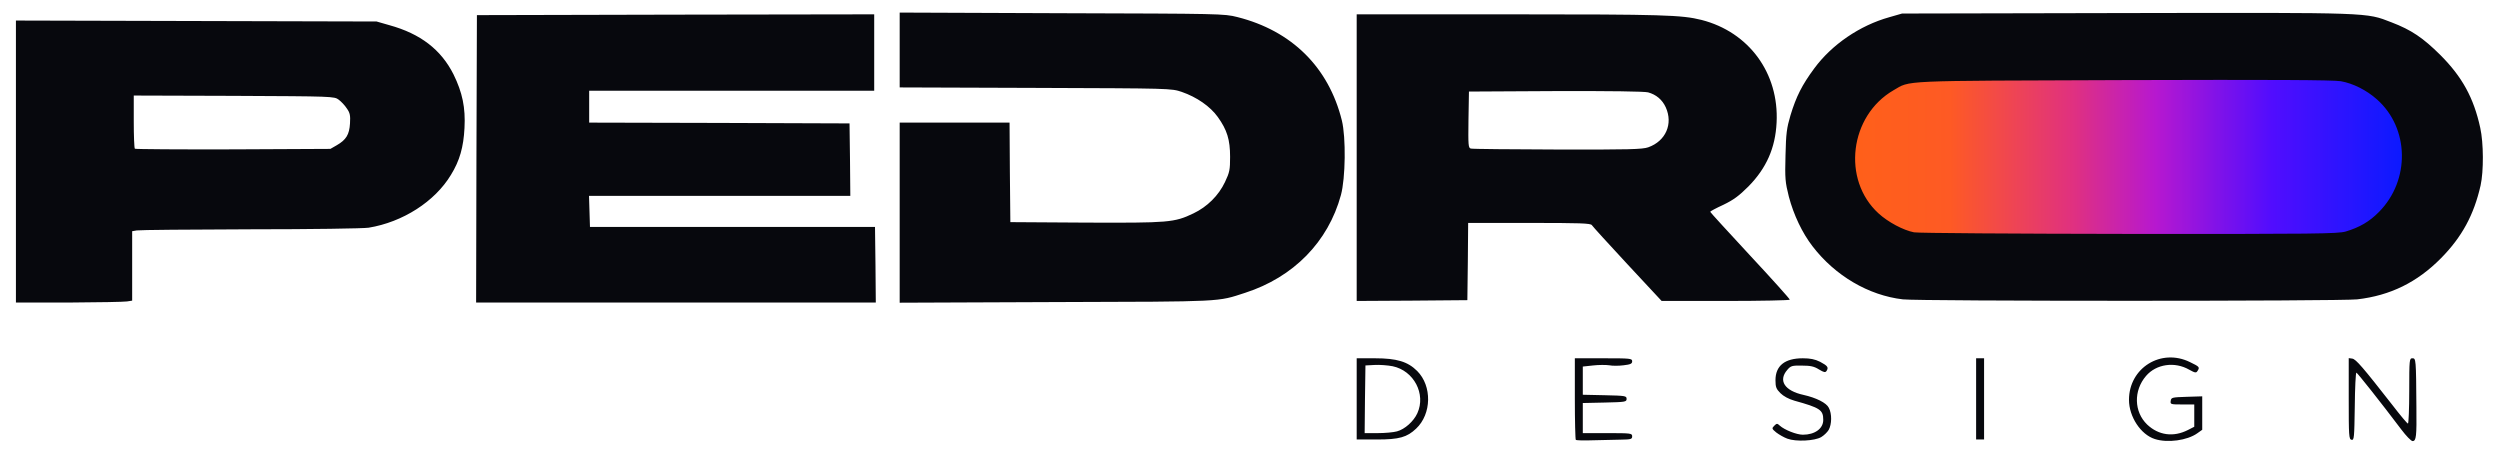
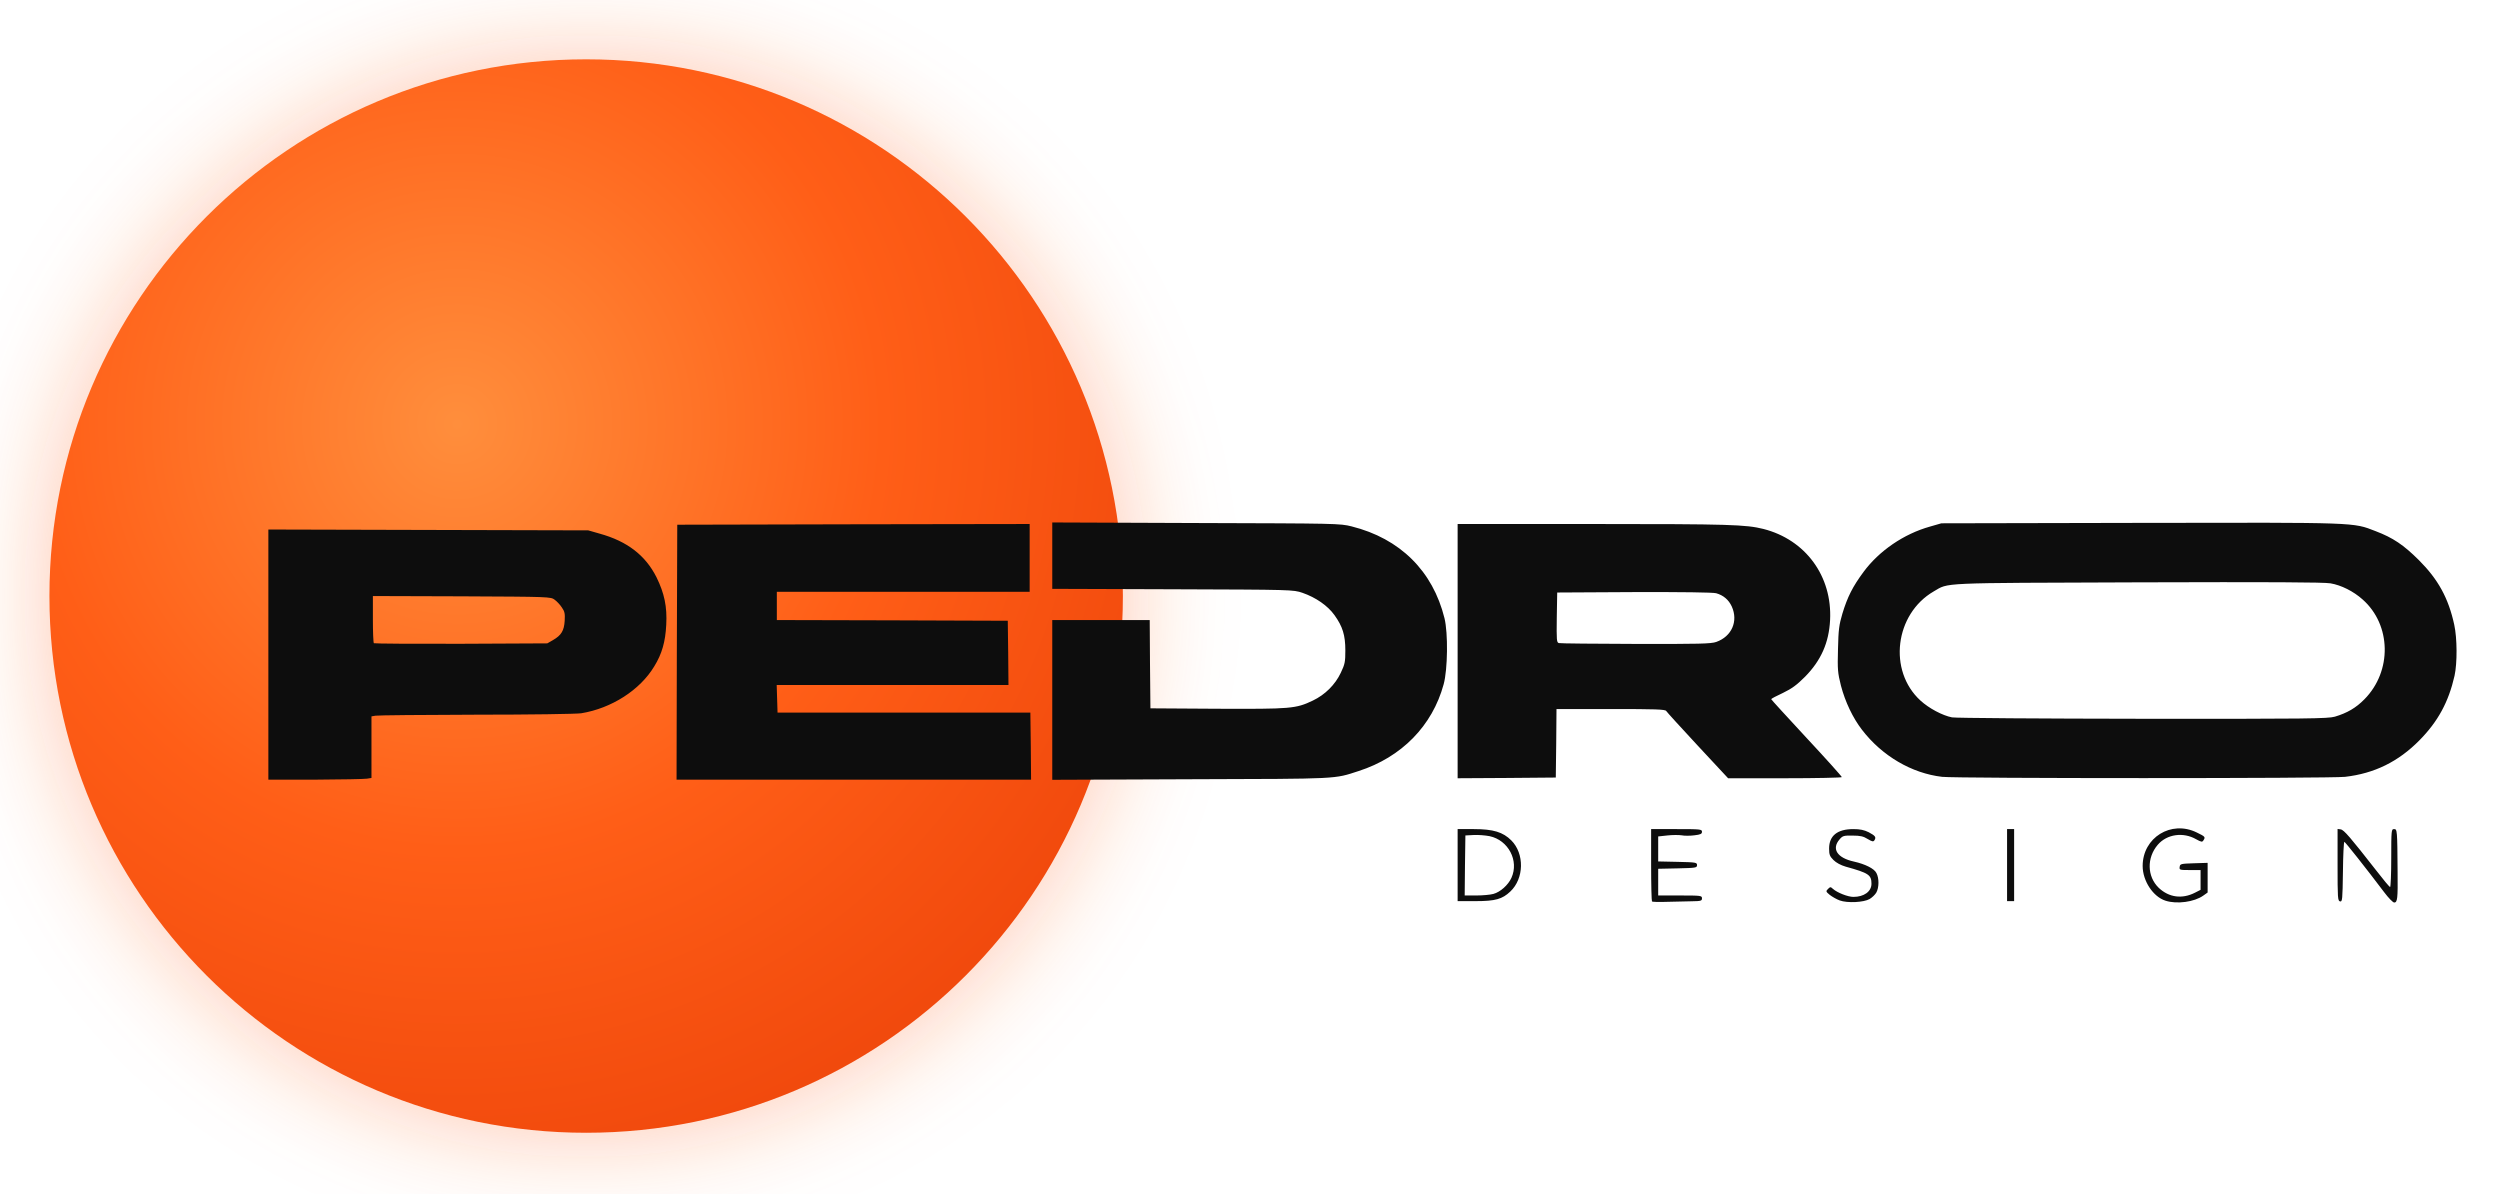
- <svg xmlns="http://www.w3.org/2000/svg" viewBox="0 0 1570 285">
+ <svg xmlns="http://www.w3.org/2000/svg" viewBox="-180 -362 1770 845">
  <defs>
-     <linearGradient id="pg" x1="0" y1="0" x2="1" y2="0">
-       <stop offset="0" stop-color="#FF6019" />
-       <stop offset=".18" stop-color="#FE5A24" />
-       <stop offset=".4" stop-color="#E0317F" />
-       <stop offset=".55" stop-color="#B718CF" />
-       <stop offset=".76" stop-color="#510DFE" />
-       <stop offset="1" stop-color="#0A1AFF" />
-     </linearGradient>
+     <radialGradient id="og" cx=".38" cy=".34" r=".72">
+       <stop offset="0" stop-color="#FF8E3C" />
+       <stop offset=".55" stop-color="#FF5E17" />
+       <stop offset="1" stop-color="#F0480C" />
+     </radialGradient>
+     <filter id="gl" x="-50%" y="-50%" width="200%" height="200%">
+       <feGaussianBlur stdDeviation="38" />
+     </filter>
  </defs>
-   <rect x="1161" y="46" width="350" height="104" rx="52" fill="url(#pg)" />
-   <path fill="#07080D" fill-rule="evenodd" d="M10.0,101.5L10.0,12.9L123.2,13.2L236.5,13.5L244.5,15.8C264.1,21.2 277.0,31.2 284.8,46.7C290.4,58.1 292.4,67.6 291.7,80.4C291.1,92.3 288.7,100.9 283.2,109.8C273.1,126.6 252.9,139.5 231.5,143.0C228.2,143.5 195.5,144.0 157.2,144.0C119.5,144.1 87.5,144.4 85.9,144.7L83.0,145.2L83.0,167.0L83.0,188.8L79.8,189.3C78.0,189.6 61.5,189.9 43.2,190.0L10.0,190.0L10.0,101.5ZM299.2,99.8L299.5,9.5L424.2,9.2L549.0,9.0L549.0,33.0L549.0,57.0L459.5,57.0L370.0,57.0L370.0,67.0L370.0,77.0L451.8,77.2L533.5,77.5L533.8,100.2L534.0,123.0L452.0,123.0L369.9,123.0L370.2,132.8L370.5,142.5L460.0,142.5L549.5,142.5L549.8,166.2L550.0,190.0L424.5,190.0L299.0,190.0L299.2,99.8ZM565.0,133.5L565.0,77.0L599.5,77.0L634.0,77.0L634.2,108.2L634.5,139.5L681.8,139.8C734.0,140.0 737.4,139.8 749.5,134.0C758.1,129.9 765.3,122.8 769.3,114.3C772.2,108.2 772.5,106.6 772.5,98.5C772.5,87.7 770.6,81.6 764.8,73.5C760.0,66.8 751.6,61.0 742.1,57.7C735.5,55.5 735.4,55.5 650.2,55.2L565.0,54.9L565.0,31.4L565.0,7.9L666.8,8.3C766.5,8.6 768.7,8.6 777.0,10.7C811.2,19.3 834.4,42.2 842.7,75.7C845.3,86.3 845.0,111.9 842.1,122.5C834.1,151.9 812.3,174.1 781.9,183.9C764.3,189.6 769.6,189.4 663.2,189.7L565.0,190.1L565.0,133.5ZM852.0,99.0L852.0,9.0L948.8,9.0C1044.6,9.0 1056.1,9.4 1068.5,12.5C1098.3,20.1 1117.3,45.9 1115.7,77.0C1114.9,93.0 1109.3,105.6 1098.0,117.1C1092.1,123.0 1088.7,125.5 1082.3,128.6C1077.7,130.7 1074.0,132.7 1074.0,133.0C1074.0,133.3 1085.3,145.6 1099.0,160.4C1112.8,175.2 1124.0,187.7 1124.0,188.2C1124.0,188.6 1105.9,189.0 1083.7,189.0L1043.5,189.0L1022.0,165.9C1010.2,153.2 1000.1,142.1 999.7,141.4C999.0,140.2 992.1,140.0 960.5,140.0L922.0,140.0L921.8,164.2L921.5,188.5L886.8,188.8L852.0,189.0L852.0,99.0ZM1195.0,188.0C1173.5,185.5 1152.5,173.2 1138.3,154.7C1131.8,146.3 1126.4,134.9 1123.4,123.5C1121.1,114.3 1120.9,112.2 1121.3,97.5C1121.6,83.7 1122.1,80.3 1124.4,72.5C1128.0,60.6 1131.7,53.3 1139.4,42.9C1150.4,28.0 1167.9,16.0 1186.5,10.8L1194.5,8.5L1335.4,8.2C1490.4,7.9 1485.7,7.8 1501.8,14.0C1514.4,18.8 1521.7,23.8 1532.5,34.5C1546.2,48.2 1553.5,61.4 1557.6,80.3C1559.7,89.8 1559.8,107.5 1557.8,116.5C1553.6,135.0 1546.1,148.8 1533.0,162.1C1518.0,177.3 1501.1,185.6 1480.3,188.0C1470.0,189.2 1205.1,189.2 1195.0,188.0ZM1473.1,145.4C1481.8,142.8 1488.0,139.2 1494.0,133.1C1513.7,113.2 1513.1,80.4 1492.7,62.4C1486.2,56.6 1477.6,52.3 1470.0,51.0C1465.3,50.2 1427.4,50.0 1333.5,50.3C1190.7,50.8 1200.1,50.4 1189.1,56.7C1161.5,72.7 1156.6,112.9 1179.7,134.0C1185.7,139.5 1195.3,144.6 1202.0,145.9C1204.5,146.4 1265.3,146.8 1337.1,146.9C1454.4,147.0 1468.2,146.8 1473.1,145.4ZM211.5,91.2C217.4,87.8 219.4,84.5 219.8,77.5C220.1,72.5 219.8,70.9 217.8,68.1C216.6,66.2 214.2,63.7 212.7,62.6C209.9,60.5 209.0,60.5 146.9,60.2L84.0,60.0L84.0,76.3C84.0,85.3 84.3,93.0 84.7,93.4C85.1,93.7 112.9,93.9 146.4,93.8L207.5,93.5L211.5,91.2ZM1035.1,92.5C1046.1,88.6 1050.8,77.8 1046.1,67.4C1043.9,62.6 1040.1,59.4 1035.0,58.0C1032.6,57.4 1011.2,57.1 976.9,57.2L922.5,57.5L922.2,75.2C922.0,91.4 922.1,92.9 923.7,93.3C924.7,93.6 949.2,93.8 978.1,93.9C1023.1,94.0 1031.4,93.8 1035.1,92.5Z" />
-   <path fill="#07080D" fill-rule="evenodd" d="M989.6,276.2C989.3,275.9 989.0,264.3 989.0,250.3L989.0,225.0L1007.0,225.0C1024.0,225.0 1025.0,225.1 1025.0,226.9C1025.0,228.4 1024.0,228.9 1019.6,229.4C1016.6,229.8 1012.5,229.8 1010.6,229.4C1008.6,229.1 1004.0,229.1 1000.5,229.5L994.0,230.2L994.0,239.1L994.0,247.9L1007.8,248.2C1020.7,248.5 1021.5,248.6 1021.5,250.5C1021.5,252.4 1020.7,252.5 1007.8,252.8L994.0,253.1L994.0,262.5L994.0,272.0L1009.5,272.0C1024.3,272.0 1025.0,272.1 1025.0,274.0C1025.0,275.8 1024.3,276.0 1017.8,276.1C1013.8,276.2 1005.9,276.4 1000.3,276.5C994.7,276.7 989.9,276.6 989.6,276.2ZM1122.5,275.5C1120.3,274.7 1117.2,272.9 1115.5,271.6C1112.7,269.3 1112.6,269.0 1114.2,267.4C1115.8,265.8 1116.1,265.8 1117.7,267.3C1120.7,270.0 1128.3,273.0 1132.2,273.0C1139.7,273.0 1145.0,269.2 1145.0,263.7C1145.0,257.4 1143.0,256.1 1126.8,251.6C1123.3,250.6 1120.0,248.8 1118.1,246.9C1115.5,244.3 1115.0,243.1 1115.0,238.8C1115.0,229.7 1120.8,225.0 1132.2,225.0C1136.8,225.0 1139.8,225.6 1143.0,227.2C1147.7,229.7 1148.5,230.7 1147.1,232.9C1146.3,234.1 1145.5,233.9 1142.3,232.0C1139.3,230.1 1137.0,229.6 1131.7,229.6C1125.4,229.5 1124.6,229.7 1122.4,232.3C1116.6,239.0 1120.7,245.4 1132.6,248.0C1140.6,249.8 1147.0,253.0 1148.5,256.1C1150.5,259.8 1150.4,266.5 1148.4,270.0C1147.5,271.5 1145.4,273.5 1143.7,274.5C1139.6,276.9 1127.9,277.5 1122.5,275.5ZM1353.2,275.7C1344.4,272.9 1337.0,261.7 1337.0,251.1C1337.0,231.0 1357.2,218.5 1375.3,227.4C1381.3,230.3 1381.6,230.6 1380.0,233.0C1379.2,234.3 1378.5,234.2 1374.9,232.2C1365.7,226.9 1354.1,228.6 1347.7,236.1C1339.8,245.3 1340.1,258.6 1348.4,266.6C1355.6,273.4 1364.9,274.7 1374.1,270.0L1378.0,268.0L1378.0,261.0L1378.0,254.0L1370.4,254.0C1363.2,254.0 1362.9,253.9 1363.2,251.8C1363.5,249.6 1364.0,249.5 1373.2,249.2L1383.0,248.9L1383.0,259.4L1383.0,269.9L1379.9,272.1C1373.6,276.6 1361.2,278.3 1353.2,275.7ZM1476.8,276.2C1475.1,275.9 1475.0,273.8 1475.0,250.4L1475.0,224.9L1477.2,225.2C1479.5,225.5 1484.0,230.8 1502.3,254.2C1507.3,260.7 1511.7,266.0 1512.2,266.0C1512.6,266.0 1513.0,256.8 1513.0,245.5C1513.0,225.7 1513.1,225.0 1515.0,225.0C1517.2,225.0 1517.3,225.3 1517.5,255.7C1517.7,274.0 1517.4,277.0 1515.1,277.0C1514.2,277.0 1511.0,273.7 1508.0,269.7C1494.8,252.2 1480.4,234.1 1479.8,234.0C1479.4,234.0 1478.9,243.6 1478.8,255.3C1478.5,274.9 1478.4,276.5 1476.8,276.2ZM852.0,250.5L852.0,225.0L863.5,225.0C877.2,225.0 884.1,227.1 890.0,233.0C899.4,242.4 899.1,260.0 889.3,269.2C883.6,274.6 878.7,276.0 864.8,276.0L852.0,276.0L852.0,250.5ZM1241.0,250.5L1241.0,225.0L1243.5,225.0L1246.0,225.0L1246.0,250.5L1246.0,276.0L1243.5,276.0L1241.0,276.0L1241.0,250.5ZM877.3,270.9C882.2,269.6 887.8,264.6 890.1,259.5C895.6,247.4 887.9,232.8 874.6,230.0C871.5,229.4 866.4,229.0 863.2,229.2L857.5,229.5L857.2,250.8L857.0,272.0L865.2,272.0C869.8,272.0 875.2,271.5 877.3,270.9Z" />
+   <circle cx="235" cy="60" r="380" fill="#FF5A14" opacity="0.35" filter="url(#gl)" />
+   <circle cx="235" cy="60" r="380" fill="url(#og)" />
+   <path fill="#0D0D0D" fill-rule="evenodd" d="M10.0,101.5L10.0,12.9L123.2,13.2L236.5,13.5L244.5,15.8C264.1,21.2 277.0,31.2 284.8,46.7C290.4,58.1 292.4,67.6 291.7,80.4C291.1,92.3 288.7,100.9 283.2,109.8C273.1,126.6 252.9,139.5 231.5,143.0C228.2,143.5 195.5,144.0 157.2,144.0C119.5,144.1 87.5,144.4 85.9,144.7L83.0,145.2L83.0,167.0L83.0,188.8L79.8,189.3C78.0,189.6 61.5,189.9 43.2,190.0L10.0,190.0L10.0,101.5ZM299.2,99.8L299.5,9.5L424.2,9.2L549.0,9.0L549.0,33.0L549.0,57.0L459.5,57.0L370.0,57.0L370.0,67.0L370.0,77.0L451.8,77.2L533.5,77.5L533.8,100.2L534.0,123.0L452.0,123.0L369.9,123.0L370.2,132.8L370.5,142.5L460.0,142.5L549.5,142.5L549.8,166.2L550.0,190.0L424.5,190.0L299.0,190.0L299.2,99.8ZM565.0,133.5L565.0,77.0L599.5,77.0L634.0,77.0L634.2,108.2L634.5,139.5L681.8,139.8C734.0,140.0 737.4,139.8 749.5,134.0C758.1,129.9 765.3,122.8 769.3,114.3C772.2,108.2 772.5,106.6 772.5,98.5C772.5,87.7 770.6,81.6 764.8,73.5C760.0,66.8 751.6,61.0 742.1,57.7C735.5,55.5 735.4,55.5 650.2,55.2L565.0,54.9L565.0,31.4L565.0,7.9L666.8,8.3C766.5,8.6 768.7,8.6 777.0,10.7C811.2,19.3 834.4,42.2 842.7,75.7C845.3,86.3 845.0,111.9 842.1,122.5C834.1,151.9 812.3,174.1 781.9,183.9C764.3,189.6 769.6,189.4 663.2,189.7L565.0,190.1L565.0,133.5ZM852.0,99.0L852.0,9.0L948.8,9.0C1044.6,9.0 1056.1,9.4 1068.5,12.5C1098.3,20.1 1117.3,45.9 1115.7,77.0C1114.9,93.0 1109.3,105.6 1098.0,117.1C1092.1,123.0 1088.7,125.5 1082.3,128.6C1077.7,130.7 1074.0,132.7 1074.0,133.0C1074.0,133.3 1085.3,145.6 1099.0,160.4C1112.8,175.2 1124.0,187.7 1124.0,188.2C1124.0,188.6 1105.9,189.0 1083.7,189.0L1043.5,189.0L1022.0,165.9C1010.2,153.2 1000.1,142.1 999.7,141.4C999.0,140.2 992.1,140.0 960.5,140.0L922.0,140.0L921.8,164.2L921.5,188.5L886.8,188.8L852.0,189.0L852.0,99.0ZM1195.0,188.0C1173.5,185.5 1152.5,173.2 1138.3,154.7C1131.8,146.3 1126.4,134.9 1123.4,123.5C1121.1,114.3 1120.9,112.2 1121.3,97.5C1121.6,83.7 1122.1,80.3 1124.4,72.5C1128.0,60.6 1131.7,53.3 1139.4,42.9C1150.4,28.0 1167.9,16.0 1186.5,10.8L1194.5,8.5L1335.4,8.2C1490.4,7.9 1485.7,7.8 1501.8,14.0C1514.4,18.8 1521.7,23.8 1532.5,34.5C1546.2,48.2 1553.5,61.4 1557.6,80.3C1559.7,89.8 1559.8,107.5 1557.8,116.5C1553.6,135.0 1546.1,148.8 1533.0,162.1C1518.0,177.3 1501.1,185.6 1480.3,188.0C1470.0,189.2 1205.1,189.2 1195.0,188.0ZM1473.1,145.4C1481.8,142.8 1488.0,139.2 1494.0,133.1C1513.7,113.2 1513.1,80.4 1492.7,62.4C1486.2,56.6 1477.6,52.3 1470.0,51.0C1465.3,50.2 1427.4,50.0 1333.5,50.3C1190.7,50.8 1200.1,50.4 1189.1,56.7C1161.5,72.7 1156.6,112.9 1179.7,134.0C1185.7,139.5 1195.3,144.6 1202.0,145.9C1204.5,146.4 1265.3,146.8 1337.1,146.9C1454.4,147.0 1468.2,146.8 1473.1,145.4ZM211.5,91.2C217.4,87.8 219.4,84.5 219.8,77.5C220.1,72.5 219.8,70.9 217.8,68.1C216.6,66.2 214.2,63.7 212.7,62.6C209.9,60.5 209.0,60.5 146.9,60.2L84.0,60.0L84.0,76.3C84.0,85.3 84.3,93.0 84.7,93.4C85.1,93.7 112.9,93.9 146.4,93.8L207.5,93.5L211.5,91.2ZM1035.1,92.5C1046.1,88.6 1050.8,77.8 1046.1,67.4C1043.9,62.6 1040.1,59.4 1035.0,58.0C1032.6,57.4 1011.2,57.1 976.9,57.2L922.5,57.5L922.2,75.2C922.0,91.4 922.1,92.9 923.7,93.3C924.7,93.6 949.2,93.8 978.1,93.9C1023.1,94.0 1031.4,93.8 1035.1,92.5Z" />
+   <path fill="#0D0D0D" fill-rule="evenodd" d="M989.6,276.2C989.3,275.9 989.0,264.3 989.0,250.3L989.0,225.0L1007.0,225.0C1024.0,225.0 1025.0,225.1 1025.0,226.9C1025.0,228.4 1024.0,228.9 1019.6,229.4C1016.6,229.8 1012.5,229.8 1010.6,229.4C1008.6,229.1 1004.0,229.1 1000.5,229.5L994.0,230.2L994.0,239.1L994.0,247.9L1007.8,248.2C1020.7,248.5 1021.5,248.6 1021.5,250.5C1021.5,252.4 1020.7,252.5 1007.8,252.8L994.0,253.1L994.0,262.5L994.0,272.0L1009.5,272.0C1024.3,272.0 1025.0,272.1 1025.0,274.0C1025.0,275.8 1024.3,276.0 1017.8,276.1C1013.8,276.2 1005.9,276.4 1000.3,276.5C994.7,276.7 989.9,276.6 989.6,276.2ZM1122.5,275.5C1120.3,274.7 1117.2,272.9 1115.5,271.6C1112.7,269.3 1112.6,269.0 1114.2,267.4C1115.8,265.8 1116.1,265.8 1117.7,267.3C1120.7,270.0 1128.3,273.0 1132.2,273.0C1139.7,273.0 1145.0,269.2 1145.0,263.7C1145.0,257.4 1143.0,256.1 1126.8,251.6C1123.3,250.6 1120.0,248.8 1118.1,246.9C1115.5,244.3 1115.0,243.1 1115.0,238.8C1115.0,229.7 1120.8,225.0 1132.2,225.0C1136.8,225.0 1139.8,225.6 1143.0,227.2C1147.7,229.7 1148.5,230.7 1147.1,232.9C1146.3,234.1 1145.5,233.9 1142.3,232.0C1139.3,230.1 1137.0,229.6 1131.7,229.6C1125.4,229.5 1124.6,229.7 1122.4,232.3C1116.6,239.0 1120.7,245.4 1132.6,248.0C1140.6,249.8 1147.0,253.0 1148.5,256.1C1150.5,259.8 1150.4,266.5 1148.4,270.0C1147.5,271.5 1145.4,273.5 1143.7,274.5C1139.6,276.9 1127.9,277.5 1122.5,275.5ZM1353.2,275.7C1344.4,272.9 1337.0,261.7 1337.0,251.1C1337.0,231.0 1357.2,218.5 1375.3,227.4C1381.3,230.3 1381.6,230.6 1380.0,233.0C1379.2,234.3 1378.5,234.2 1374.9,232.2C1365.7,226.9 1354.1,228.6 1347.7,236.1C1339.8,245.3 1340.1,258.6 1348.4,266.6C1355.6,273.4 1364.9,274.7 1374.1,270.0L1378.0,268.0L1378.0,261.0L1378.0,254.0L1370.4,254.0C1363.2,254.0 1362.9,253.9 1363.2,251.8C1363.5,249.6 1364.0,249.5 1373.2,249.2L1383.0,248.9L1383.0,259.4L1383.0,269.9L1379.9,272.1C1373.6,276.6 1361.2,278.3 1353.2,275.7ZM1476.8,276.2C1475.1,275.9 1475.0,273.8 1475.0,250.4L1475.0,224.9L1477.2,225.2C1479.5,225.5 1484.0,230.8 1502.3,254.2C1507.3,260.7 1511.7,266.0 1512.2,266.0C1512.6,266.0 1513.0,256.8 1513.0,245.5C1513.0,225.7 1513.1,225.0 1515.0,225.0C1517.2,225.0 1517.3,225.3 1517.5,255.7C1517.7,274.0 1517.4,277.0 1515.1,277.0C1514.2,277.0 1511.0,273.7 1508.0,269.7C1494.8,252.2 1480.4,234.1 1479.8,234.0C1479.4,234.0 1478.9,243.6 1478.8,255.3C1478.5,274.9 1478.4,276.5 1476.8,276.2ZM852.0,250.5L852.0,225.0L863.5,225.0C877.2,225.0 884.1,227.1 890.0,233.0C899.4,242.4 899.1,260.0 889.3,269.2C883.6,274.6 878.7,276.0 864.8,276.0L852.0,276.0L852.0,250.5ZM1241.0,250.5L1241.0,225.0L1243.5,225.0L1246.0,225.0L1246.0,250.5L1246.0,276.0L1243.5,276.0L1241.0,276.0L1241.0,250.5ZM877.3,270.9C882.2,269.6 887.8,264.6 890.1,259.5C895.6,247.4 887.9,232.8 874.6,230.0C871.5,229.4 866.4,229.0 863.2,229.2L857.5,229.5L857.2,250.8L857.0,272.0L865.2,272.0C869.8,272.0 875.2,271.5 877.3,270.9Z" />
</svg>
